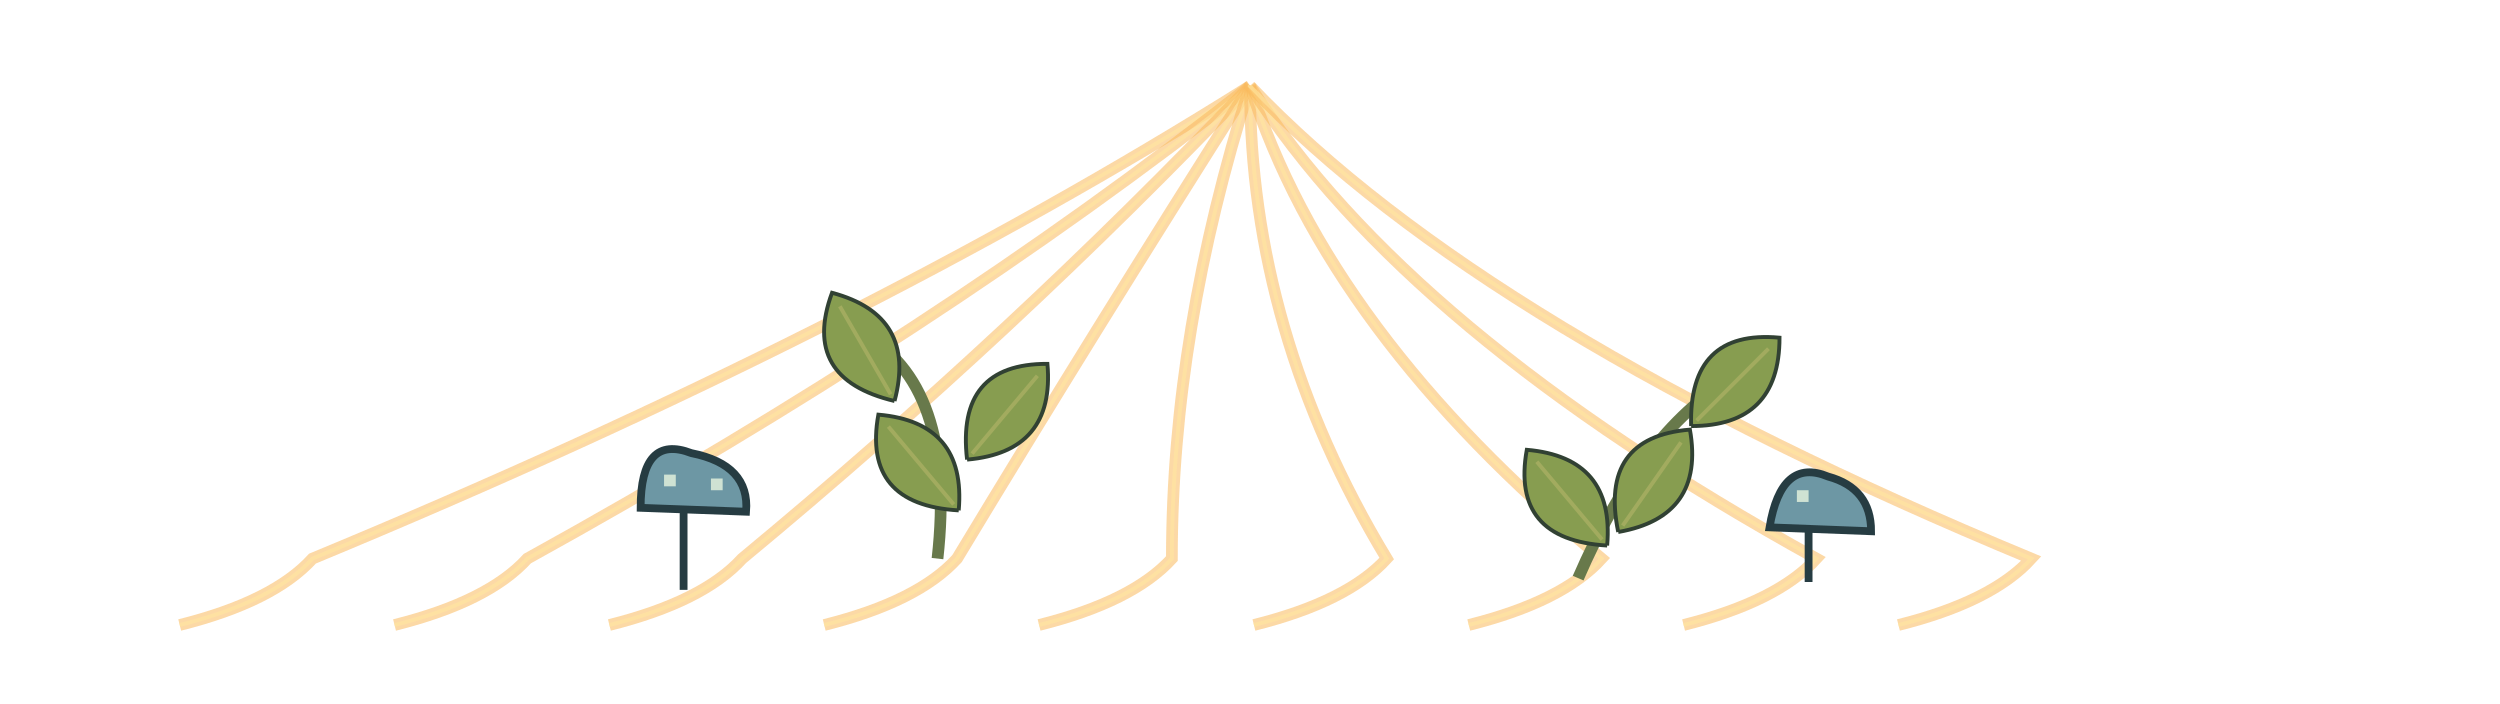
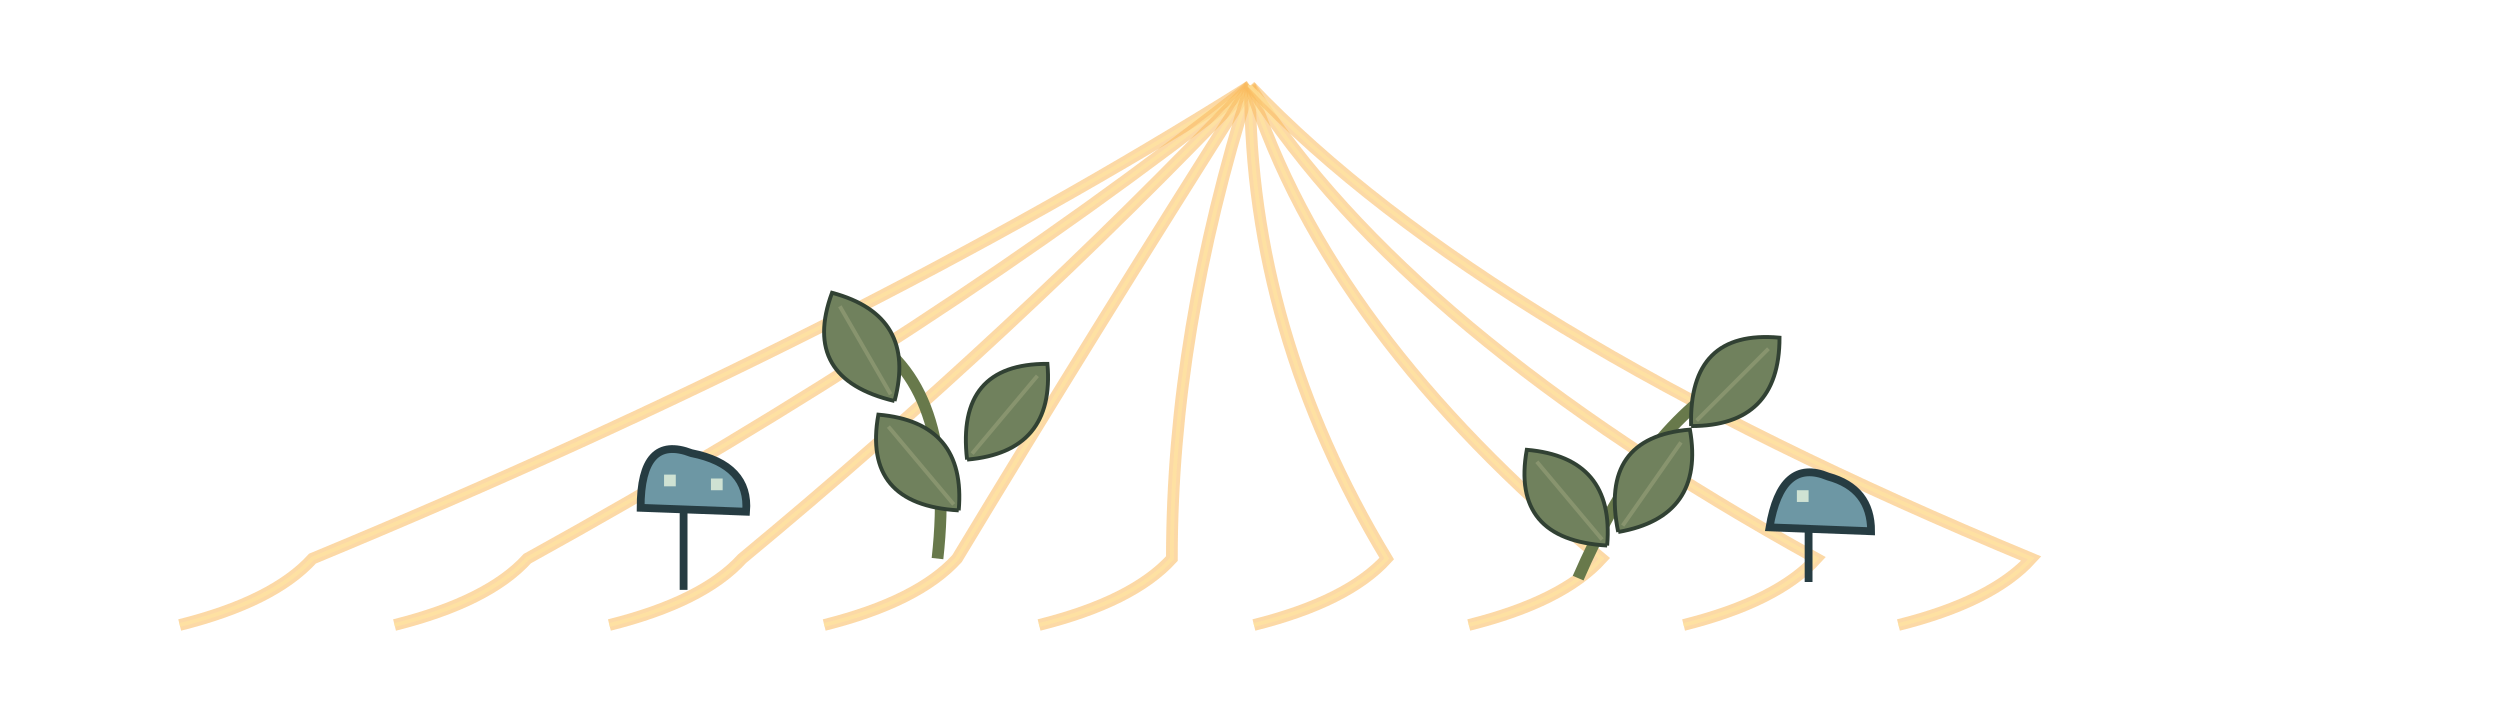
<svg xmlns="http://www.w3.org/2000/svg" width="640" height="180" viewBox="0 0 640 180">
  <path d="M320 22Q220 85 80 143Q70 154 46 160" fill="none" stroke="#f9b95d" stroke-width="3" opacity=".55" />
  <path d="M320 22Q220 85 80 143Q70 154 46 160" fill="none" stroke="#ffe6a0" stroke-width="1" opacity=".6" />
  <path d="M320 22Q240 85 135 143Q125 154 101 160" fill="none" stroke="#f9b95d" stroke-width="3" opacity=".55" />
  <path d="M320 22Q240 85 135 143Q125 154 101 160" fill="none" stroke="#ffe6a0" stroke-width="1" opacity=".6" />
  <path d="M320 22Q260 85 190 143Q180 154 156 160" fill="none" stroke="#f9b95d" stroke-width="3" opacity=".55" />
  <path d="M320 22Q260 85 190 143Q180 154 156 160" fill="none" stroke="#ffe6a0" stroke-width="1" opacity=".6" />
  <path d="M320 22Q280 85 245 143Q235 154 211 160" fill="none" stroke="#f9b95d" stroke-width="3" opacity=".55" />
  <path d="M320 22Q280 85 245 143Q235 154 211 160" fill="none" stroke="#ffe6a0" stroke-width="1" opacity=".6" />
  <path d="M320 22Q300 85 300 143Q290 154 266 160" fill="none" stroke="#f9b95d" stroke-width="3" opacity=".55" />
  <path d="M320 22Q300 85 300 143Q290 154 266 160" fill="none" stroke="#ffe6a0" stroke-width="1" opacity=".6" />
  <path d="M320 22Q320 85 355 143Q345 154 321 160" fill="none" stroke="#f9b95d" stroke-width="3" opacity=".55" />
  <path d="M320 22Q320 85 355 143Q345 154 321 160" fill="none" stroke="#ffe6a0" stroke-width="1" opacity=".6" />
  <path d="M320 22Q340 85 410 143Q400 154 376 160" fill="none" stroke="#f9b95d" stroke-width="3" opacity=".55" />
  <path d="M320 22Q340 85 410 143Q400 154 376 160" fill="none" stroke="#ffe6a0" stroke-width="1" opacity=".6" />
  <path d="M320 22Q360 85 465 143Q455 154 431 160" fill="none" stroke="#f9b95d" stroke-width="3" opacity=".55" />
  <path d="M320 22Q360 85 465 143Q455 154 431 160" fill="none" stroke="#ffe6a0" stroke-width="1" opacity=".6" />
  <path d="M320 22Q380 85 520 143Q510 154 486 160" fill="none" stroke="#f9b95d" stroke-width="3" opacity=".55" />
  <path d="M320 22Q380 85 520 143Q510 154 486 160" fill="none" stroke="#ffe6a0" stroke-width="1" opacity=".6" />
  <path d="M240 143Q245 98 220 85M404 148Q420 111 443 97" fill="none" stroke="#68794b" stroke-width="3" />
  <g transform="translate(239 123) rotate(-40)">
-     <path d="M0 10Q-18-7 0-22Q16-6 0 10" fill="#879d50" stroke="#314133" />
-     <path d="M0 8V-18" stroke="#bdba6d" opacity=".5" />
+     <path d="M0 10Q-18-7 0-22Q16-6 0 10" fill="#70815d" stroke="#314133" />
+     <path d="M0 8V-18" stroke="#a0a780" opacity=".5" />
  </g>
  <g transform="translate(224 94) rotate(-30)">
-     <path d="M0 10Q-18-7 0-22Q16-6 0 10" fill="#879d50" stroke="#314133" />
-     <path d="M0 8V-18" stroke="#bdba6d" opacity=".5" />
+     <path d="M0 10Q-18-7 0-22Q16-6 0 10" fill="#70815d" stroke="#314133" />
+     <path d="M0 8V-18" stroke="#a0a780" opacity=".5" />
  </g>
  <g transform="translate(254 110) rotate(40)">
-     <path d="M0 10Q-18-7 0-22Q16-6 0 10" fill="#879d50" stroke="#314133" />
-     <path d="M0 8V-18" stroke="#bdba6d" opacity=".5" />
+     <path d="M0 10Q-18-7 0-22Q16-6 0 10" fill="#70815d" stroke="#314133" />
+     <path d="M0 8V-18" stroke="#a0a780" opacity=".5" />
  </g>
  <g transform="translate(420 128) rotate(35)">
-     <path d="M0 10Q-18-7 0-22Q16-6 0 10" fill="#879d50" stroke="#314133" />
-     <path d="M0 8V-18" stroke="#bdba6d" opacity=".5" />
+     <path d="M0 10Q-18-7 0-22Q16-6 0 10" fill="#70815d" stroke="#314133" />
+     <path d="M0 8V-18" stroke="#a0a780" opacity=".5" />
  </g>
  <g transform="translate(440 102) rotate(45)">
-     <path d="M0 10Q-18-7 0-22Q16-6 0 10" fill="#879d50" stroke="#314133" />
-     <path d="M0 8V-18" stroke="#bdba6d" opacity=".5" />
+     <path d="M0 10Q-18-7 0-22Q16-6 0 10" fill="#70815d" stroke="#314133" />
+     <path d="M0 8V-18" stroke="#a0a780" opacity=".5" />
  </g>
  <g transform="translate(405 132) rotate(-40)">
-     <path d="M0 10Q-18-7 0-22Q16-6 0 10" fill="#879d50" stroke="#314133" />
-     <path d="M0 8V-18" stroke="#bdba6d" opacity=".5" />
+     <path d="M0 10Q-18-7 0-22Q16-6 0 10" fill="#70815d" stroke="#314133" />
+     <path d="M0 8V-18" stroke="#a0a780" opacity=".5" />
  </g>
  <path d="M175 151V131M164 130Q164 111 177 116Q192 119 191 131Z M463 149V136M453 135Q456 117 468 122Q479 125 479 136Z" fill="#6d97a4" stroke="#263c42" stroke-width="2" />
  <path d="M170 123H173M182 124H185M460 127H463" stroke="#cfe2d3" stroke-width="3" />
</svg>
